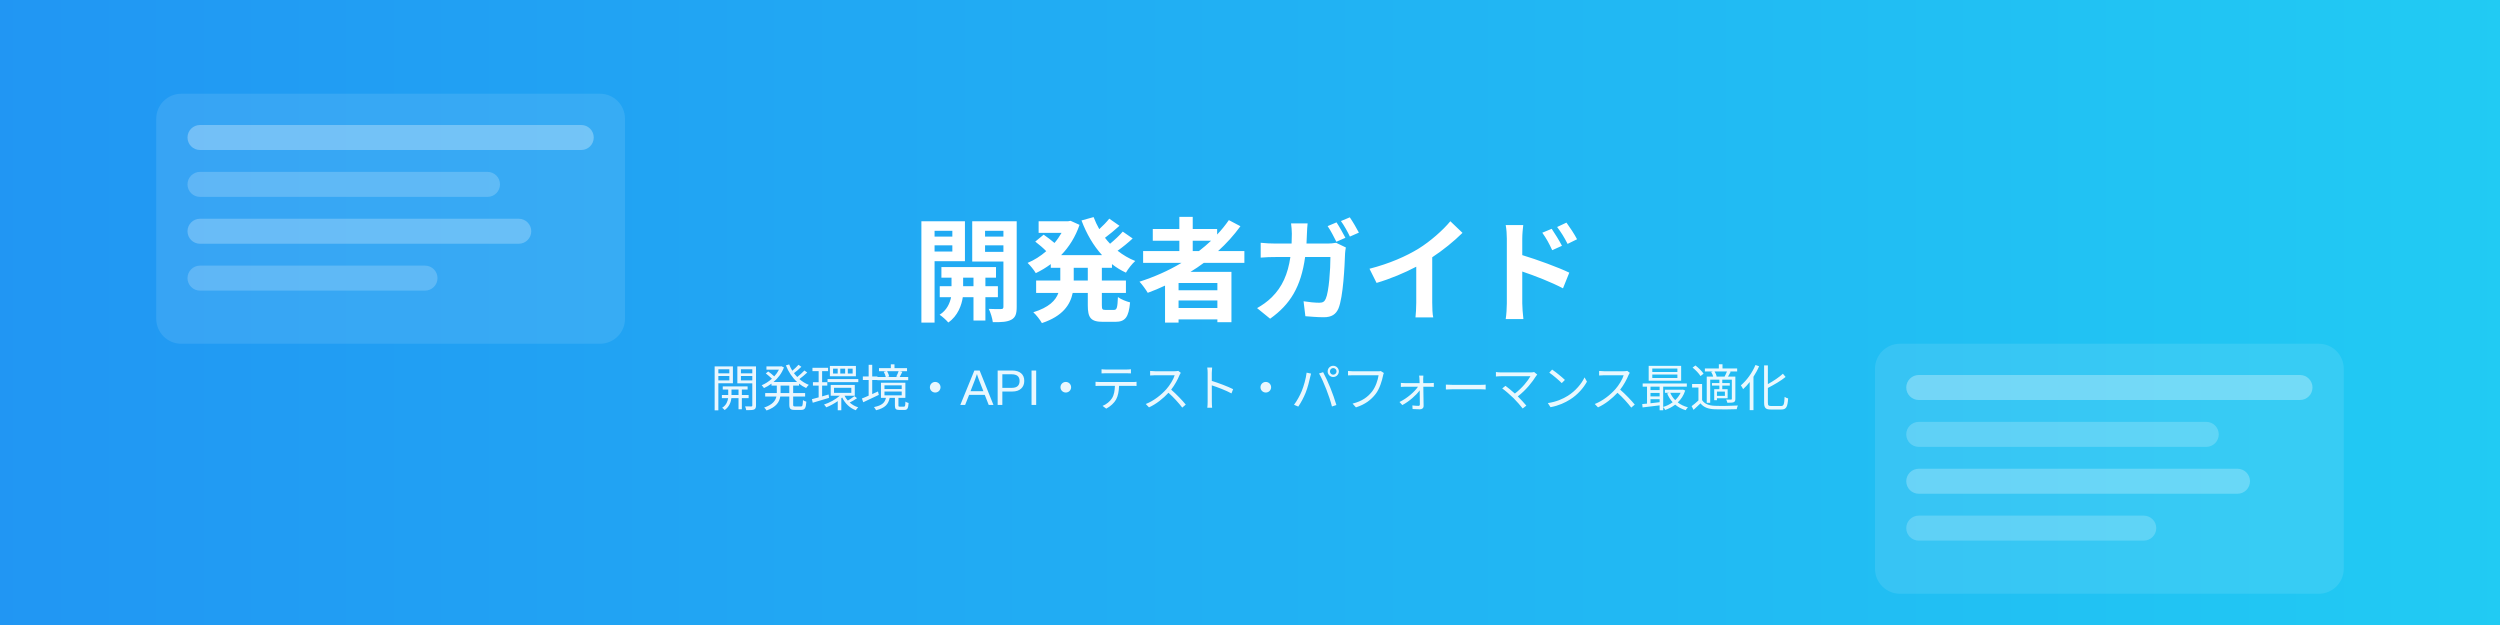
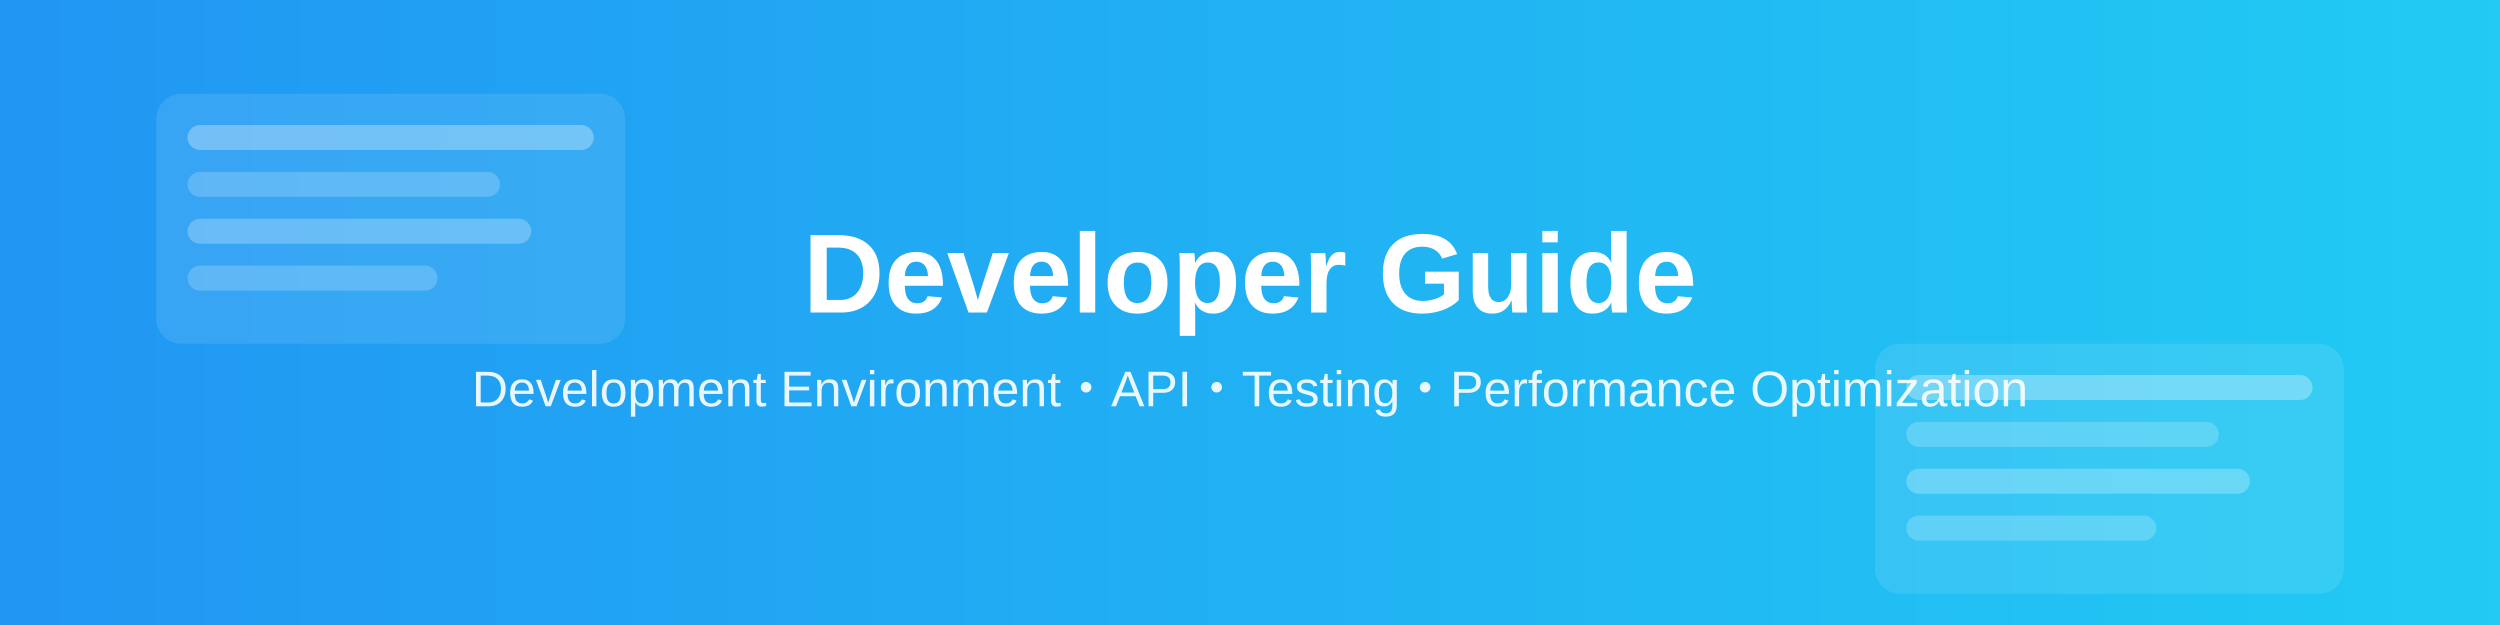
<svg xmlns="http://www.w3.org/2000/svg" width="800" height="200">
  <defs>
    <linearGradient id="devGrad" x1="0%" y1="0%" x2="100%" y2="0%">
      <stop offset="0%" stop-color="#2196F3" />
      <stop offset="100%" stop-color="#21CBF3" />
    </linearGradient>
  </defs>
  <rect width="800" height="200" fill="url(#devGrad)" />
  <rect x="50" y="30" width="150" height="80" fill="rgba(255,255,255,0.1)" rx="8" />
  <rect x="60" y="40" width="130" height="8" fill="rgba(255,255,255,0.3)" rx="4" />
  <rect x="60" y="55" width="100" height="8" fill="rgba(255,255,255,0.2)" rx="4" />
  <rect x="60" y="70" width="110" height="8" fill="rgba(255,255,255,0.25)" rx="4" />
  <rect x="60" y="85" width="80" height="8" fill="rgba(255,255,255,0.2)" rx="4" />
  <rect x="600" y="110" width="150" height="80" fill="rgba(255,255,255,0.1)" rx="8" />
  <rect x="610" y="120" width="130" height="8" fill="rgba(255,255,255,0.3)" rx="4" />
  <rect x="610" y="135" width="100" height="8" fill="rgba(255,255,255,0.2)" rx="4" />
  <rect x="610" y="150" width="110" height="8" fill="rgba(255,255,255,0.25)" rx="4" />
  <rect x="610" y="165" width="80" height="8" fill="rgba(255,255,255,0.2)" rx="4" />
  <text x="400" y="100" font-family="Arial, sans-serif" font-size="36" fill="white" text-anchor="middle" font-weight="bold">
-     開発者ガイド
+     Developer Guide
  </text>
  <text x="400" y="130" font-family="Arial, sans-serif" font-size="16" fill="rgba(255,255,255,0.9)" text-anchor="middle">
-     開発環境・API・テスト・パフォーマンス最適化
+     Development Environment・API・Testing・Performance Optimization
  </text>
</svg>
